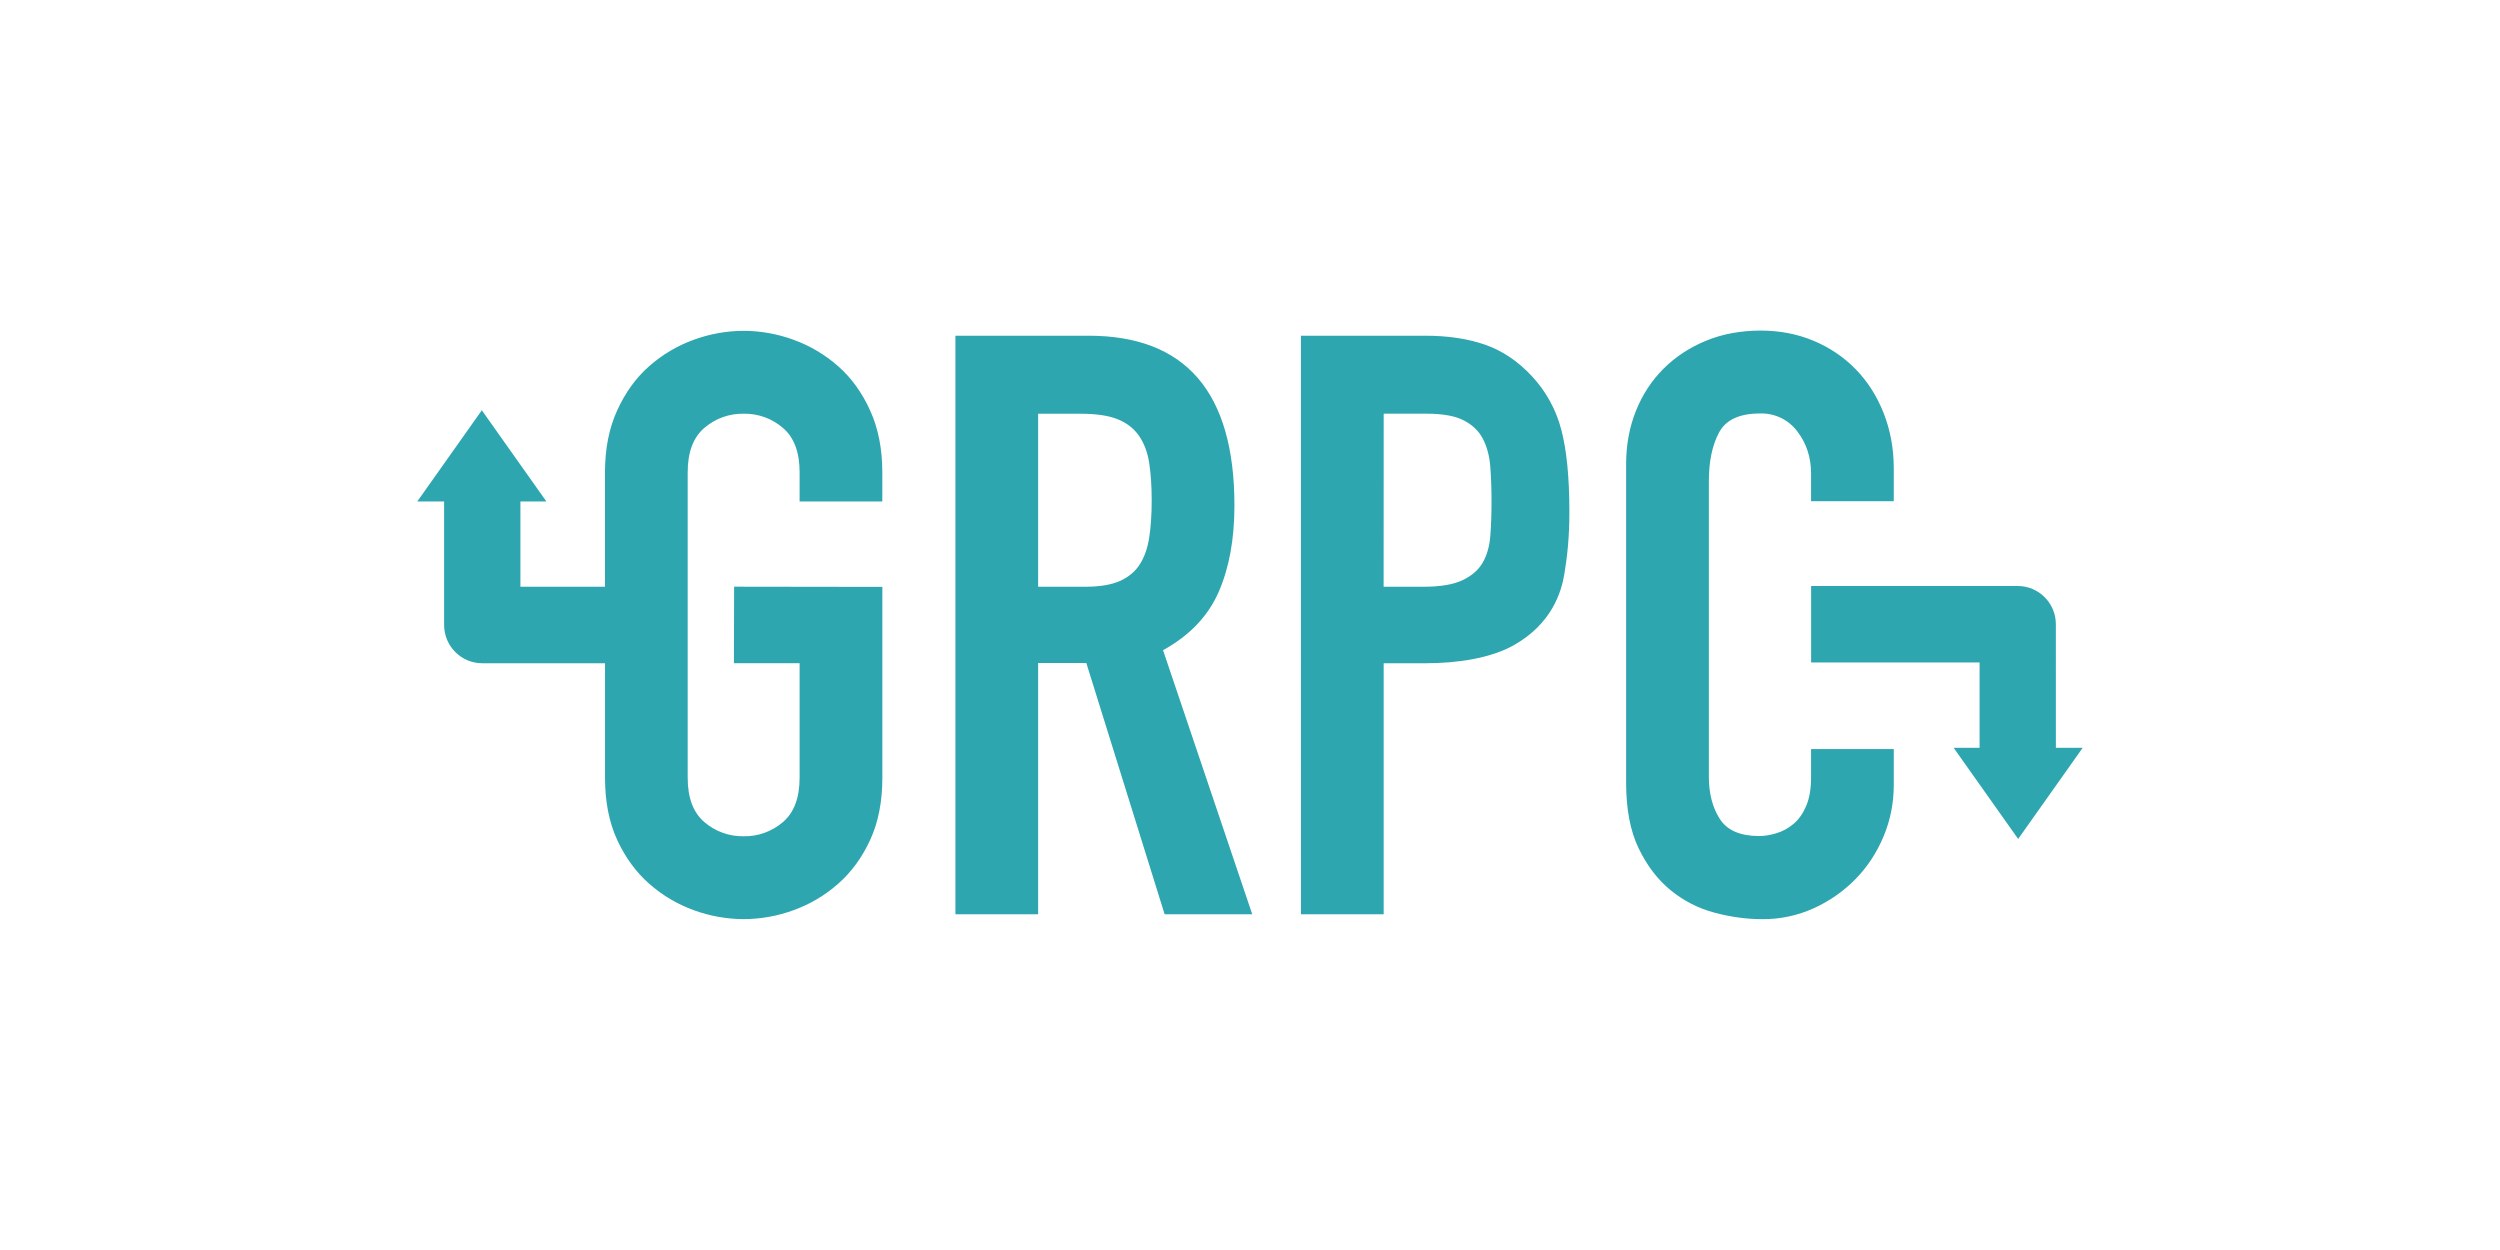
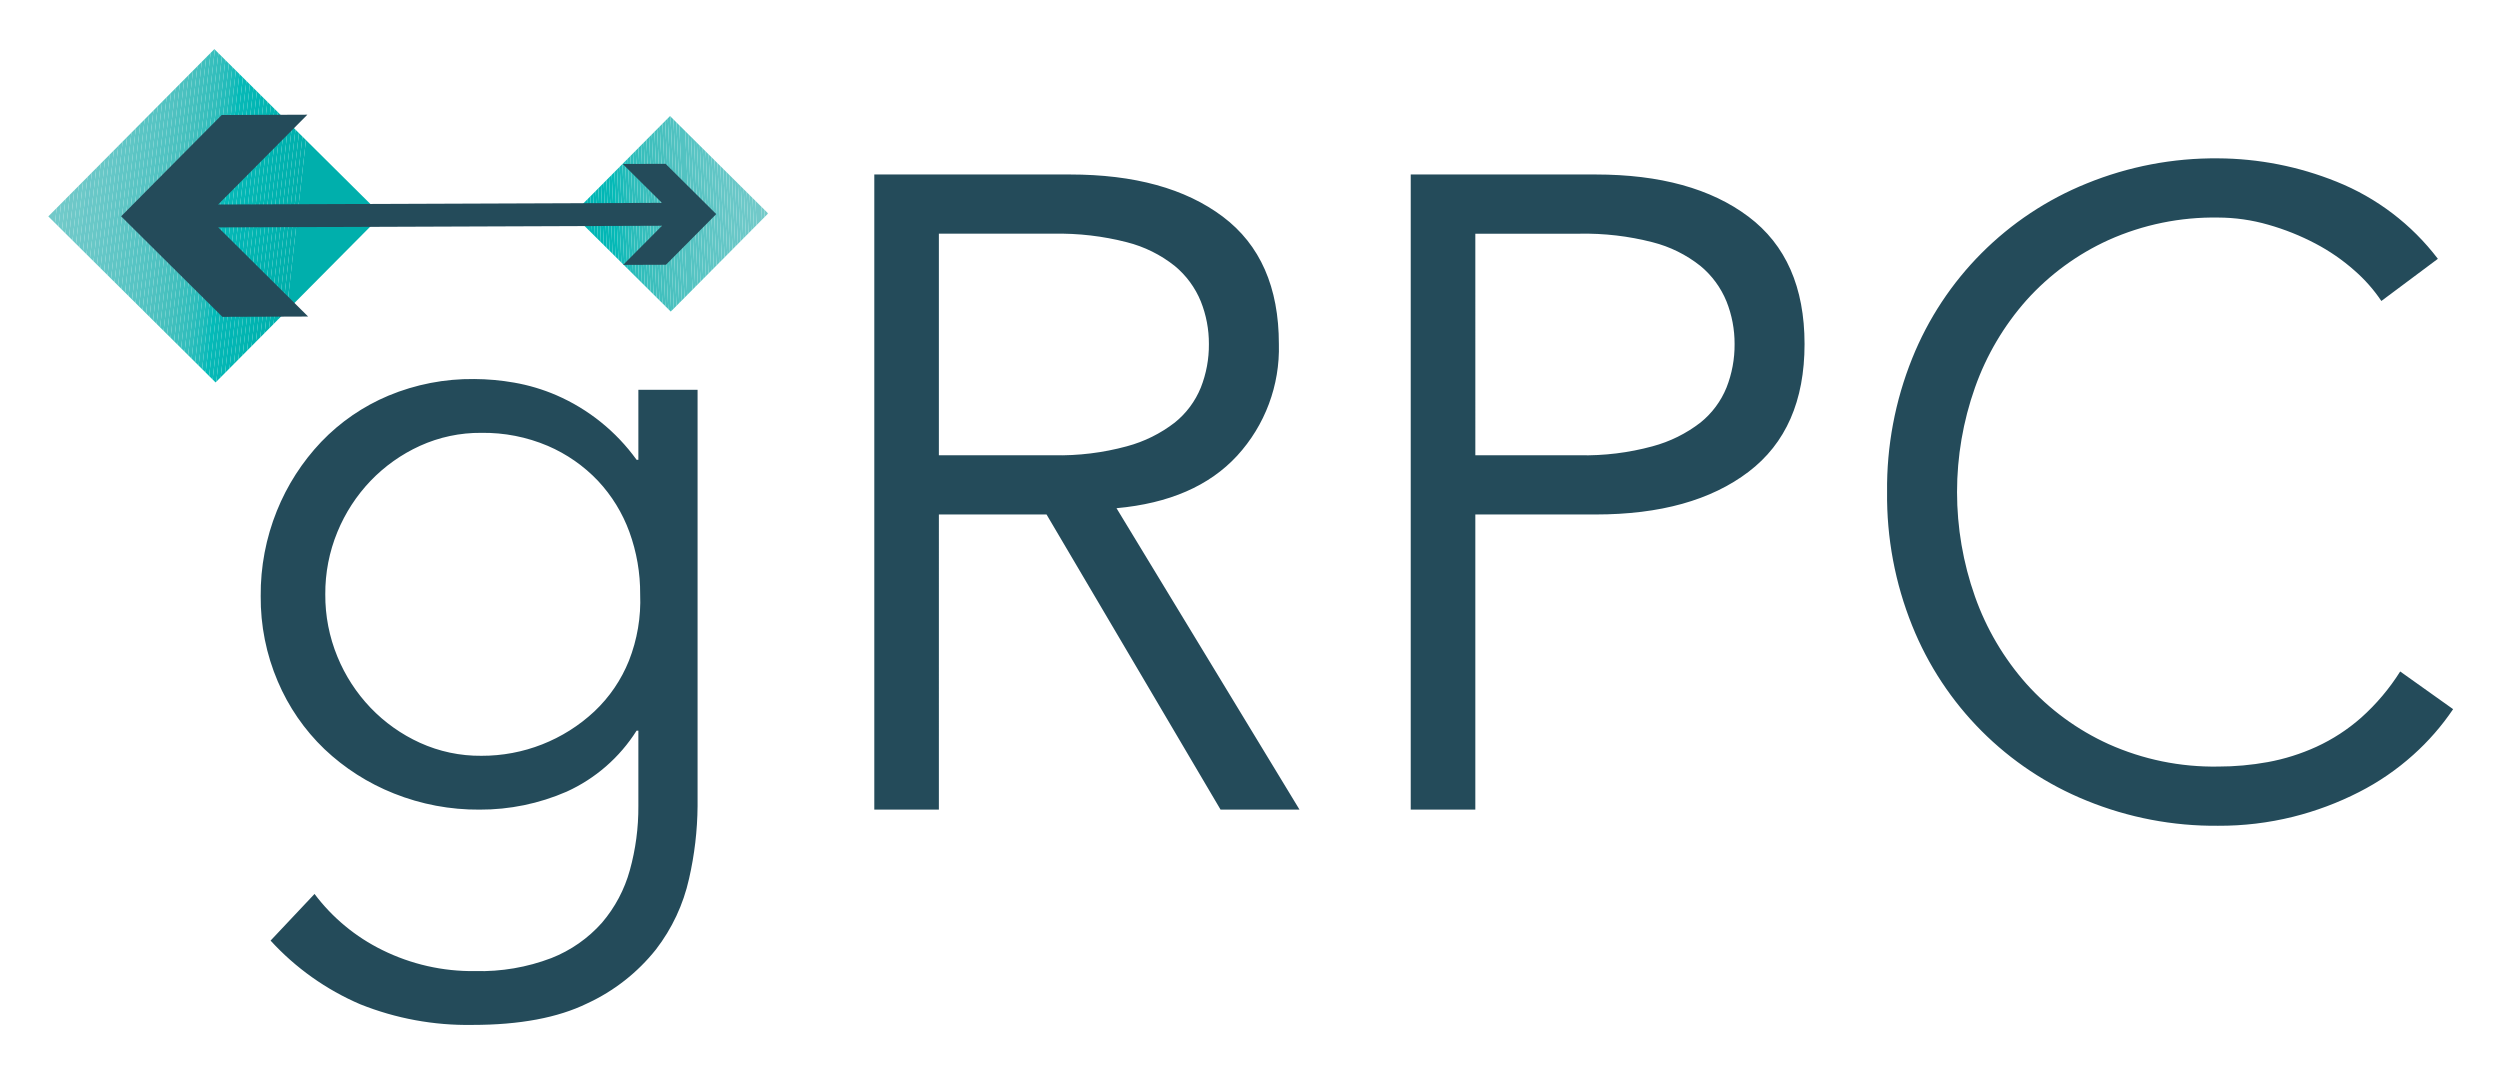
- <svg xmlns="http://www.w3.org/2000/svg" width="120" height="60">
-   <path d="M49.83 28.164h2.258c.7 0 1.26-.094 1.674-.28s.733-.455.954-.804.37-.78.448-1.29.117-1.104.117-1.777-.04-1.266-.117-1.777-.24-.948-.487-1.31-.6-.63-1.032-.804-1.025-.262-1.752-.262H49.83zm-3.97-12.05h6.385c4.672 0 7.008 2.717 7.008 8.152 0 1.612-.253 2.997-.76 4.154s-1.395 2.087-2.667 2.79l4.282 12.676h-4.205l-3.76-12.063H49.83v12.063h-3.97zm16.584 0H68.4c1.1 0 2.05.143 2.88.43s1.583.793 2.258 1.52a5.95 5.95 0 0 1 1.402 2.555c.26.975.39 2.295.39 3.96 0 1.222-.098 2.097-.24 2.968s-.603 2.387-2.414 3.415c-1.132.643-2.757.874-4.236.874h-2.024v12.05h-3.97zm3.97 12.05h1.908c.805 0 1.427-.103 1.87-.31s.766-.486.973-.84.33-.784.37-1.287.058-1.064.058-1.682c0-.572-.02-1.115-.058-1.63s-.156-.96-.35-1.34-.5-.675-.915-.892-1.012-.326-1.79-.326h-2.063zm24.487 9.52c0 .858-.162 1.677-.487 2.457s-.772 1.463-1.343 2.048a6.64 6.64 0 0 1-2.005 1.404 5.86 5.86 0 0 1-2.472.527c-.753 0-1.518-.104-2.297-.312a5.57 5.57 0 0 1-2.102-1.073c-.623-.507-1.135-1.177-1.538-2.01s-.603-1.885-.603-3.16v-15.3c0-.9.156-1.755.467-2.535s.753-1.456 1.324-2.028 1.252-1.02 2.044-1.346 1.668-.488 2.628-.488c.908 0 1.752.163 2.53.488s1.453.78 2.024 1.365 1.02 1.287 1.343 2.106.487 1.7.487 2.672v1.56h-3.97v-1.326c0-.78-.22-1.456-.662-2.028a2.14 2.14 0 0 0-1.791-.858c-.986 0-1.642.306-1.966.917s-.487 1.385-.487 2.32v14.198c0 .806.175 1.482.526 2.028s.98.82 1.888.82c.26 0 .54-.046.837-.137s.57-.24.818-.45.448-.494.603-.858.234-.82.234-1.365v-1.365h3.97zm7.78-7.72c0-1.014-.82-1.836-1.83-1.836h-9.917v3.67h8.086v4.095h-1.246l3.098 4.377 3.098-4.377h-1.288zm-69.64 1.87v5.497c0 1.144.195 2.14.584 2.984s.902 1.547 1.538 2.106 1.35.982 2.14 1.268a7 7 0 0 0 2.394.429 7 7 0 0 0 2.394-.429c.792-.286 1.505-.71 2.14-1.268s1.148-1.26 1.538-2.106.584-1.84.584-2.984v-9.16l-7.115-.01-.01 3.673h3.153v5.498c0 .962-.266 1.67-.798 2.126a2.81 2.81 0 0 1-1.888.683 2.81 2.81 0 0 1-1.888-.683c-.532-.455-.798-1.164-.798-2.126V22.667c0-.962.266-1.67.798-2.126a2.81 2.81 0 0 1 1.888-.683 2.81 2.81 0 0 1 1.888.683c.532.455.798 1.164.798 2.126v1.404h3.97v-1.404c0-1.118-.195-2.106-.584-2.964s-.902-1.567-1.538-2.126-1.35-.982-2.14-1.268a7 7 0 0 0-2.394-.429 7 7 0 0 0-2.394.429c-.792.286-1.505.71-2.14 1.268s-1.148 1.268-1.538 2.126-.584 1.846-.584 2.964v5.497H24.98V24.07h1.246l-3.098-4.377-3.098 4.377h1.288V30c0 1.014.82 1.836 1.83 1.836h5.893z" fill="#2da6b0" fill-rule="evenodd" />
+ <svg xmlns="http://www.w3.org/2000/svg" role="img" viewBox="-5.22 -4.97 401.18 171.93">
+   <defs>
+     <clipPath id="clip-path">
+       <path d="M10.366 10.745h37.821v37.821H10.366z" class="cls-1" transform="rotate(-135.213 29.277 29.656)" />
+     </clipPath>
+     <clipPath id="clip-path-2">
+       <path d="M91.267 18.248h22.184v22.184H91.267z" class="cls-1" transform="rotate(-135.213 102.36 29.34)" />
+     </clipPath>
+     <style>.cls-1{fill:none}.cls-2{fill:#244b5a}.cls-4{fill:#75caca}.cls-5{fill:#74cbca}.cls-6{fill:#73cbca}.cls-7{fill:#72c9c9}.cls-8{fill:#70caca}.cls-9{fill:#6fcac8}.cls-10{fill:#6ec8c8}.cls-11{fill:#6cc9c9}.cls-12{fill:#6dc9c8}.cls-13{fill:#69c7c8}.cls-14{fill:#69c8c7}.cls-15{fill:#68c8c7}.cls-16{fill:#67c7c7}.cls-17{fill:#65c7c7}.cls-18{fill:#64c7c7}.cls-19{fill:#63c6c6}.cls-20{fill:#60c6c6}.cls-21{fill:#60c6c5}.cls-22{fill:#5fc6c5}.cls-23{fill:#5cc5c4}.cls-24{fill:#5ac5c4}.cls-25{fill:#57c4c4}.cls-26{fill:#58c4c3}.cls-27{fill:#55c4c3}.cls-28{fill:#53c3c2}.cls-29{fill:#52c3c2}.cls-30{fill:#50c3c2}.cls-31{fill:#50c1c0}.cls-34{fill:#47c1be}.cls-35{fill:#46c0be}.cls-36{fill:#43c0be}.cls-37{fill:#40bfbd}.cls-38{fill:#3bbfbd}.cls-39{fill:#39bfbc}.cls-40{fill:#34bebd}.cls-41{fill:#32bebb}.cls-42{fill:#2dbdbb}.cls-43{fill:#24bcbb}.cls-44{fill:#21bcb9}.cls-45{fill:#18bbb9}.cls-47{fill:#03bbb8}.cls-48{fill:#06b8b6}.cls-49{fill:#03b7b5}.cls-50{fill:#04b7b4}.cls-51{fill:#00b6b5}.cls-52{fill:#03b6b4}.cls-53{fill:#05b6b2}.cls-54{fill:#01b5b1}.cls-55{fill:#00b4b1}.cls-56{fill:#00b3b0}.cls-62{fill:#00afac}</style>
+   </defs>
+   <path d="M45.253 138.483a30.334 30.334 0 0 0 10.868 8.998 32.577 32.577 0 0 0 14.9 3.382 32.006 32.006 0 0 0 12.236-2.087 21.24 21.24 0 0 0 8.133-5.686 21.932 21.932 0 0 0 4.463-8.422 37.613 37.613 0 0 0 1.367-10.292v-12.092h-.287a25.962 25.962 0 0 1-11.23 9.789 34.639 34.639 0 0 1-13.963 2.879 36.317 36.317 0 0 1-13.747-2.591 34.968 34.968 0 0 1-11.157-7.126 32.786 32.786 0 0 1-7.486-10.87 34.108 34.108 0 0 1-2.735-13.675 35.774 35.774 0 0 1 2.592-13.676 35.154 35.154 0 0 1 7.125-11.084 32.14 32.14 0 0 1 10.797-7.414 34.782 34.782 0 0 1 13.748-2.663 38.444 38.444 0 0 1 6.405.575 30.334 30.334 0 0 1 6.766 2.016A31.168 31.168 0 0 1 96.933 68.81h.287V57.58h9.502v66.796a54.197 54.197 0 0 1-1.368 11.66 28.801 28.801 0 0 1-5.326 11.372 30.33 30.33 0 0 1-11.013 8.639Q81.96 159.5 70.588 159.5a46.283 46.283 0 0 1-17.994-3.31A41.82 41.82 0 0 1 38.2 145.97zm1.727-48.08a25.794 25.794 0 0 0 1.944 10.004 26.282 26.282 0 0 0 5.325 8.205 25.756 25.756 0 0 0 7.918 5.615 23.299 23.299 0 0 0 9.861 2.087 26.407 26.407 0 0 0 18.138-7.125 22.934 22.934 0 0 0 5.543-8.135 26.201 26.201 0 0 0 1.8-10.651 28.66 28.66 0 0 0-1.728-10.006 24.031 24.031 0 0 0-5.039-8.205 24.348 24.348 0 0 0-8.061-5.614 26.241 26.241 0 0 0-10.653-2.088 23.32 23.32 0 0 0-9.861 2.088 25.827 25.827 0 0 0-7.918 5.614 26.34 26.34 0 0 0-5.326 8.205 25.814 25.814 0 0 0-1.943 10.006zm98.464 34.549H135.08V23.03h31.382q15.547 0 24.544 6.766 8.996 6.768 8.998 20.442a25.469 25.469 0 0 1-6.694 17.922q-6.695 7.271-19.362 8.421l29.367 48.37h-12.669L162.72 77.59h-17.275zm0-56.863h18.427a41.42 41.42 0 0 0 11.732-1.44 21.788 21.788 0 0 0 7.702-3.814 13.93 13.93 0 0 0 4.174-5.614 18.629 18.629 0 0 0 1.296-6.983 18.249 18.249 0 0 0-1.296-6.837 14.487 14.487 0 0 0-4.174-5.687 20.36 20.36 0 0 0-7.702-3.815 43.562 43.562 0 0 0-11.732-1.367h-18.427zm75.719-45.059h29.656q15.546 0 24.543 6.767 8.996 6.768 8.998 20.442 0 13.678-8.998 20.513-8.997 6.839-24.543 6.838h-19.29v47.362h-10.366zm10.367 45.06h16.699a41.431 41.431 0 0 0 11.732-1.44 21.8 21.8 0 0 0 7.702-3.814 13.936 13.936 0 0 0 4.174-5.614 18.614 18.614 0 0 0 1.296-6.983 18.234 18.234 0 0 0-1.296-6.837 14.492 14.492 0 0 0-4.174-5.687 20.371 20.371 0 0 0-7.702-3.815 43.573 43.573 0 0 0-11.732-1.367h-16.7zm156.907 40.739a39.53 39.53 0 0 1-6.404 7.342 40.488 40.488 0 0 1-8.71 5.973 49.675 49.675 0 0 1-10.58 3.96 48.89 48.89 0 0 1-12.022 1.439 54.522 54.522 0 0 1-21.088-4.03 50.592 50.592 0 0 1-28-28.072 55.779 55.779 0 0 1-4.03-21.45 55.783 55.783 0 0 1 4.03-21.45 50.586 50.586 0 0 1 28-28.07 54.509 54.509 0 0 1 21.088-4.031 51.525 51.525 0 0 1 19.003 3.742 38.33 38.33 0 0 1 16.266 12.381l-9.068 6.766a24.816 24.816 0 0 0-4.32-4.895 31.532 31.532 0 0 0-6.26-4.318 39.092 39.092 0 0 0-7.559-3.023 29.242 29.242 0 0 0-8.062-1.152 41.345 41.345 0 0 0-17.562 3.599 39.885 39.885 0 0 0-13.171 9.644 42.43 42.43 0 0 0-8.279 14.037 50.29 50.29 0 0 0 0 33.54 42.411 42.411 0 0 0 8.279 14.036 39.836 39.836 0 0 0 13.171 9.645 41.301 41.301 0 0 0 17.562 3.6 44.503 44.503 0 0 0 7.99-.72 33.184 33.184 0 0 0 7.774-2.447 29.415 29.415 0 0 0 7.198-4.68 34.692 34.692 0 0 0 6.261-7.412z" class="cls-2" />
+   <g clip-path="url(#clip-path)">
+     <path d="M3.006 2.913l-.473 4.188V2.913h.473z" class="cls-4" />
+     <path d="M3.632 2.913l-1.099 9.722V7.101l.473-4.188h.626z" class="cls-5" />
+     <path d="M4.257 2.913L2.533 18.168v-5.533l1.099-9.722h.625z" class="cls-5" />
+     <path d="M4.882 2.913L2.533 23.702v-5.534L4.257 2.913h.625z" class="cls-6" />
+     <path d="M5.507 2.913L2.533 29.236v-5.534L4.882 2.913h.625z" class="cls-6" />
+     <path d="M6.133 2.913l-3.6 31.857v-5.534L5.507 2.913h.626zm.625 0l-4.225 37.39V34.77l3.6-31.857h.625z" class="cls-7" />
+     <path d="M7.383 2.913l-4.85 42.924v-5.534l4.225-37.39h.625z" class="cls-8" />
+     <path d="M8.008 2.913L2.533 51.371v-5.534l4.85-42.924h.625z" class="cls-8" />
+     <path d="M8.634 2.913l-6.04 53.454-.061-.007v-4.989L8.008 2.913h.626z" class="cls-9" />
+     <path d="M9.259 2.913L3.215 56.4h-.331l-.29-.033 6.04-53.454h.625z" class="cls-10" />
+     <path d="M9.884 2.913L3.841 56.4h-.626L9.259 2.913h.625z" class="cls-10" />
+     <path d="M10.51 2.913L4.466 56.4h-.625L9.884 2.913h.626z" class="cls-11" />
+     <path d="M11.135 2.913L5.091 56.4h-.625L10.51 2.913h.625z" class="cls-12" />
+     <path d="M11.76 2.913L5.717 56.4h-.626l6.044-53.487h.625z" class="cls-13" />
+     <path d="M12.385 2.913L6.342 56.4h-.625L11.76 2.913h.625z" class="cls-13" />
+     <path d="M13.011 2.913L6.967 56.4h-.625l6.043-53.487h.626z" class="cls-14" />
+     <path d="M13.636 2.913L7.592 56.4h-.625l6.044-53.487h.625z" class="cls-15" />
+     <path d="M14.261 2.913L8.218 56.4h-.626l6.044-53.487h.625z" class="cls-16" />
+     <path d="M14.886 2.913L8.843 56.4h-.625l6.043-53.487h.625z" class="cls-17" />
+     <path d="M15.512 2.913L9.468 56.4h-.625l6.043-53.487h.626z" class="cls-18" />
+     <path d="M16.137 2.913L10.093 56.4h-.625l6.044-53.487h.625z" class="cls-19" />
+     <path d="M16.762 2.913L10.719 56.4h-.626l6.044-53.487h.625z" class="cls-20" />
+     <path d="M17.387 2.913L11.344 56.4h-.625l6.043-53.487h.625z" class="cls-21" />
+     <path d="M18.013 2.913L11.969 56.4h-.625l6.043-53.487h.626z" class="cls-22" />
+     <path d="M18.638 2.913L12.594 56.4h-.625l6.044-53.487h.625z" class="cls-23" />
+     <path d="M19.263 2.913L13.22 56.4h-.626l6.044-53.487h.625z" class="cls-24" />
+     <path d="M19.888 2.913L13.845 56.4h-.625l6.043-53.487h.625z" class="cls-24" />
+     <path d="M20.514 2.913L14.47 56.4h-.625l6.043-53.487h.626z" class="cls-25" />
+     <path d="M21.139 2.913L15.095 56.4h-.625l6.044-53.487h.625z" class="cls-26" />
+     <path d="M21.764 2.913L15.721 56.4h-.626l6.044-53.487h.625z" class="cls-27" />
+     <path d="M22.389 2.913L16.346 56.4h-.625l6.043-53.487h.625z" class="cls-28" />
+     <path d="M23.015 2.913L16.971 56.4h-.625l6.043-53.487h.626z" class="cls-29" />
+     <path d="M23.64 2.913L17.596 56.4h-.625l6.044-53.487h.625z" class="cls-30" />
+     <path d="M24.265 2.913L18.222 56.4h-.626L23.64 2.913h.625z" class="cls-31" />
+     <path fill="#4bc2c0" d="M24.891 2.913L18.847 56.4h-.625l6.043-53.487h.626z" />
+     <path fill="#4cc1c0" d="M25.516 2.913L19.472 56.4h-.625l6.044-53.487h.625z" />
+     <path d="M26.141 2.913L20.097 56.4h-.625l6.044-53.487h.625z" class="cls-34" />
+     <path d="M26.766 2.913L20.723 56.4h-.626l6.044-53.487h.625z" class="cls-35" />
+     <path d="M27.392 2.913L21.348 56.4h-.625l6.043-53.487h.626z" class="cls-36" />
+     <path d="M28.017 2.913L21.973 56.4h-.625l6.044-53.487h.625z" class="cls-37" />
+     <path d="M28.642 2.913L22.599 56.4h-.626l6.044-53.487h.625z" class="cls-38" />
+     <path d="M29.267 2.913L23.224 56.4h-.625l6.043-53.487h.625z" class="cls-39" />
+     <path d="M29.893 2.913L23.849 56.4h-.625l6.043-53.487h.626z" class="cls-40" />
+     <path d="M30.518 2.913L24.474 56.4h-.625l6.044-53.487h.625z" class="cls-41" />
+     <path d="M31.143 2.913L25.1 56.4h-.626l6.044-53.487h.625z" class="cls-42" />
+     <path d="M31.768 2.913L25.725 56.4H25.1l6.043-53.487h.625z" class="cls-43" />
+     <path d="M32.394 2.913L26.35 56.4h-.625l6.043-53.487h.626z" class="cls-44" />
+     <path d="M33.019 2.913L26.975 56.4h-.625l6.044-53.487h.625z" class="cls-45" />
+     <path fill="#0fbab9" d="M33.644 2.913L27.601 56.4h-.626l6.044-53.487h.625z" />
+     <path d="M34.269 2.913L28.226 56.4h-.625l6.043-53.487h.625z" class="cls-47" />
+     <path d="M34.895 2.913L28.851 56.4h-.625l6.043-53.487h.626z" class="cls-48" />
+     <path d="M35.52 2.913L29.476 56.4h-.625l6.044-53.487h.625z" class="cls-48" />
+     <path d="M36.145 2.913L30.102 56.4h-.626L35.52 2.913h.625z" class="cls-49" />
+     <path d="M36.77 2.913L30.727 56.4h-.625l6.043-53.487h.625z" class="cls-50" />
+     <path d="M37.396 2.913L31.352 56.4h-.625L36.77 2.913h.626z" class="cls-51" />
+     <path d="M38.021 2.913L31.977 56.4h-.625l6.044-53.487h.625z" class="cls-52" />
+     <path d="M38.646 2.913L32.603 56.4h-.626l6.044-53.487h.625z" class="cls-53" />
+     <path d="M39.271 2.913L33.228 56.4h-.625l6.043-53.487h.625z" class="cls-54" />
+     <path d="M39.897 2.913L33.853 56.4h-.625l6.043-53.487h.626z" class="cls-54" />
+     <path d="M40.522 2.913L34.478 56.4h-.625l6.044-53.487h.625z" class="cls-55" />
+     <path d="M41.147 2.913L35.104 56.4h-.626l6.044-53.487h.625z" class="cls-56" />
+     <path d="M41.773 2.913L35.729 56.4h-.625l6.043-53.487h.626z" class="cls-56" />
+     <path fill="#00b2af" d="M42.398 2.913L36.354 56.4h-.625l6.044-53.487h.625z" />
+     <path fill="#00b2ae" d="M43.023 2.913L36.979 56.4h-.625l6.044-53.487h.625z" />
+     <path fill="#00b1ae" d="M43.648 2.913L37.605 56.4h-.626l6.044-53.487h.625z" />
+     <path fill="#00b1ad" d="M44.274 2.913L38.23 56.4h-.625l6.043-53.487h.626z" />
+     <path fill="#00b0ac" d="M44.899 2.913L38.855 56.4h-.625l6.044-53.487h.625z" />
+     <path d="M45.524 2.913L39.481 56.4h-.626l6.044-53.487h.625z" class="cls-62" />
+     <path d="M55.67 2.913l.35.039V56.4H39.481l6.043-53.487H55.67z" class="cls-62" />
+   </g>
+   <g clip-path="url(#clip-path-2)">
+     <path d="M118.046 22.817l-.427-9.164h.427v9.164z" class="cls-4" />
+     <path d="M118.046 32.446l-.875-18.793h.448l.427 9.164v9.629z" class="cls-5" />
+     <path d="M118.046 42.075l-1.324-28.422h.449l.875 18.793v9.629z" class="cls-5" />
+     <path d="M117.735 45.027l-1.461-31.374h.448l1.324 28.422v2.952h-.311z" class="cls-6" />
+     <path d="M117.286 45.027l-1.461-31.374h.449l1.461 31.374h-.449zm-.448 0l-1.461-31.374h.448l1.461 31.374h-.448z" class="cls-7" />
+     <path d="M116.389 45.027l-1.461-31.374h.449l1.461 31.374h-.449z" class="cls-8" />
+     <path d="M115.941 45.027l-1.461-31.374h.448l1.461 31.374h-.448z" class="cls-9" />
+     <path d="M115.493 45.027l-1.462-31.374h.449l1.461 31.374h-.448z" class="cls-10" />
+     <path d="M115.044 45.027l-1.461-31.374h.448l1.462 31.374h-.449z" class="cls-10" />
+     <path d="M114.596 45.027l-1.462-31.374h.449l1.461 31.374h-.448z" class="cls-11" />
+     <path d="M114.147 45.027l-1.461-31.374h.448l1.462 31.374h-.449z" class="cls-12" />
+     <path d="M113.699 45.027l-1.462-31.374h.449l1.461 31.374h-.448z" class="cls-13" />
+     <path d="M113.25 45.027l-1.461-31.374h.448l1.462 31.374h-.449z" class="cls-13" />
+     <path d="M112.802 45.027l-1.462-31.374h.449l1.461 31.374h-.448z" class="cls-14" />
+     <path d="M112.353 45.027l-1.461-31.374h.448l1.462 31.374h-.449z" class="cls-15" />
+     <path d="M111.905 45.027l-1.462-31.374h.449l1.461 31.374h-.448z" class="cls-16" />
+     <path d="M111.456 45.027l-1.461-31.374h.448l1.462 31.374h-.449z" class="cls-17" />
+     <path d="M111.008 45.027l-1.461-31.374h.448l1.461 31.374h-.448z" class="cls-18" />
+     <path d="M110.559 45.027l-1.461-31.374h.449l1.461 31.374h-.449z" class="cls-19" />
+     <path d="M110.111 45.027l-1.461-31.374h.448l1.461 31.374h-.448z" class="cls-20" />
+     <path d="M109.662 45.027l-1.461-31.374h.449l1.461 31.374h-.449z" class="cls-21" />
+     <path d="M109.214 45.027l-1.461-31.374h.448l1.461 31.374h-.448z" class="cls-22" />
+     <path d="M108.765 45.027l-1.461-31.374h.449l1.461 31.374h-.449z" class="cls-22" />
+     <path d="M108.317 45.027l-1.461-31.374h.448l1.461 31.374h-.448z" class="cls-23" />
+     <path d="M107.868 45.027l-1.461-31.374h.449l1.461 31.374h-.449z" class="cls-24" />
+     <path d="M107.42 45.027l-1.461-31.374h.448l1.461 31.374h-.448z" class="cls-24" />
+     <path d="M106.972 45.027l-1.462-31.374h.449l1.461 31.374h-.448z" class="cls-25" />
+     <path d="M106.523 45.027l-1.461-31.374h.448l1.462 31.374h-.449z" class="cls-26" />
+     <path d="M106.075 45.027l-1.462-31.374h.449l1.461 31.374h-.448z" class="cls-27" />
+     <path d="M105.626 45.027l-1.461-31.374h.448l1.462 31.374h-.449zm-.448 0l-1.462-31.374h.449l1.461 31.374h-.448z" class="cls-28" />
+     <path d="M104.729 45.027l-1.461-31.374h.448l1.462 31.374h-.449z" class="cls-29" />
+     <path d="M104.281 45.027l-1.462-31.374h.449l1.461 31.374h-.448z" class="cls-30" />
+     <path d="M103.832 45.027l-1.461-31.374h.448l1.462 31.374h-.449z" class="cls-31" />
+     <path fill="#4dc2c1" d="M103.384 45.027l-1.462-31.374h.449l1.461 31.374h-.448z" />
+     <path fill="#4cc2c0" d="M102.935 45.027l-1.461-31.374h.448l1.462 31.374h-.449z" />
+     <path fill="#4bc0bf" d="M102.487 45.027l-1.461-31.374h.448l1.461 31.374h-.448z" />
+     <path d="M102.038 45.027l-1.461-31.374h.449l1.461 31.374h-.449z" class="cls-34" />
+     <path d="M101.59 45.027l-1.461-31.374h.448l1.461 31.374h-.448z" class="cls-35" />
+     <path d="M101.141 45.027L99.68 13.653h.449l1.461 31.374h-.449z" class="cls-36" />
+     <path fill="#41c0be" d="M100.693 45.027l-1.461-31.374h.448l1.461 31.374h-.448z" />
+     <path d="M100.244 45.027l-1.461-31.374h.449l1.461 31.374h-.449z" class="cls-37" />
+     <path d="M99.796 45.027l-1.461-31.374h.448l1.461 31.374h-.448z" class="cls-38" />
+     <path fill="#3cbfbc" d="M99.347 45.027l-1.461-31.374h.449l1.461 31.374h-.449z" />
+     <path d="M98.899 45.027l-1.461-31.374h.448l1.461 31.374h-.448z" class="cls-39" />
+     <path d="M98.45 45.027l-1.461-31.374h.449l1.461 31.374h-.449z" class="cls-40" />
+     <path d="M98.002 45.027l-1.461-31.374h.448l1.461 31.374h-.448z" class="cls-41" />
+     <path fill="#2fbebc" d="M97.554 45.027l-1.462-31.374h.449l1.461 31.374h-.448z" />
+     <path d="M97.105 45.027l-1.461-31.374h.448l1.462 31.374h-.449z" class="cls-42" />
+     <path fill="#2bbdba" d="M96.657 45.027l-1.462-31.374h.449l1.461 31.374h-.448z" />
+     <path d="M96.208 45.027l-1.461-31.374h.448l1.462 31.374h-.449z" class="cls-43" />
+     <path d="M95.76 45.027l-1.462-31.374h.449l1.461 31.374h-.448z" class="cls-44" />
+     <path d="M95.311 45.027L93.85 13.653h.448l1.462 31.374h-.449z" class="cls-45" />
+     <path fill="#16bab9" d="M94.863 45.027l-1.462-31.374h.449l1.461 31.374h-.448z" />
+     <path fill="#11bab7" d="M94.414 45.027l-1.461-31.374h.448l1.462 31.374h-.449z" />
+     <path d="M93.966 45.027l-1.462-31.374h.449l1.461 31.374h-.448z" class="cls-47" />
+     <path d="M93.517 45.027l-1.461-31.374h.448l1.462 31.374h-.449z" class="cls-48" />
+     <path d="M93.069 45.027l-1.461-31.374h.448l1.461 31.374h-.448z" class="cls-48" />
+     <path d="M92.62 45.027l-1.461-31.374h.449l1.461 31.374h-.449z" class="cls-48" />
+     <path fill="#00b7b6" d="M92.172 45.027l-1.461-31.374h.448l1.461 31.374h-.448z" />
+     <path d="M91.723 45.027l-1.461-31.374h.449l1.461 31.374h-.449z" class="cls-49" />
+     <path d="M91.275 45.027l-1.461-31.374h.448l1.461 31.374h-.448z" class="cls-50" />
+     <path d="M90.826 45.027l-1.461-31.374h.449l1.461 31.374h-.449z" class="cls-51" />
+     <path d="M90.378 45.027l-1.461-31.374h.448l1.461 31.374h-.448z" class="cls-51" />
+     <path d="M89.929 45.027l-1.461-31.374h.449l1.461 31.374h-.449z" class="cls-51" />
+     <path d="M89.481 45.027L88.02 13.653h.448l1.461 31.374h-.448zm-.448 0l-1.462-31.374h.449l1.461 31.374h-.448z" class="cls-52" />
+     <path d="M88.584 45.027l-1.461-31.374h.448l1.462 31.374h-.449z" class="cls-53" />
+     <path d="M88.136 45.027l-1.462-31.374h.449l1.461 31.374h-.448z" class="cls-54" />
+     <path d="M87.687 45.027l-1.014-21.783v-9.591h.001l1.462 31.374h-.449zm-.448 0l-.566-12.154v-9.629l1.014 21.783h-.448z" class="cls-54" />
+     <path d="M86.79 45.027l-.117-2.525v-9.629l.566 12.154h-.449z" class="cls-55" />
+     <path d="M86.673 42.502l.117 2.525h-.117v-2.525z" class="cls-55" />
+   </g>
+   <path d="M30.353 13.486L14.218 29.742l16.255 16.135 13.752-.051-14.421-14.305 71.209-.264-6.241 6.283 6.876-.025 8.068-8.128-8.128-8.067-6.876.025L101 27.583l-71.209.264 14.313-14.412-13.751.051z" class="cls-2" />
</svg>
